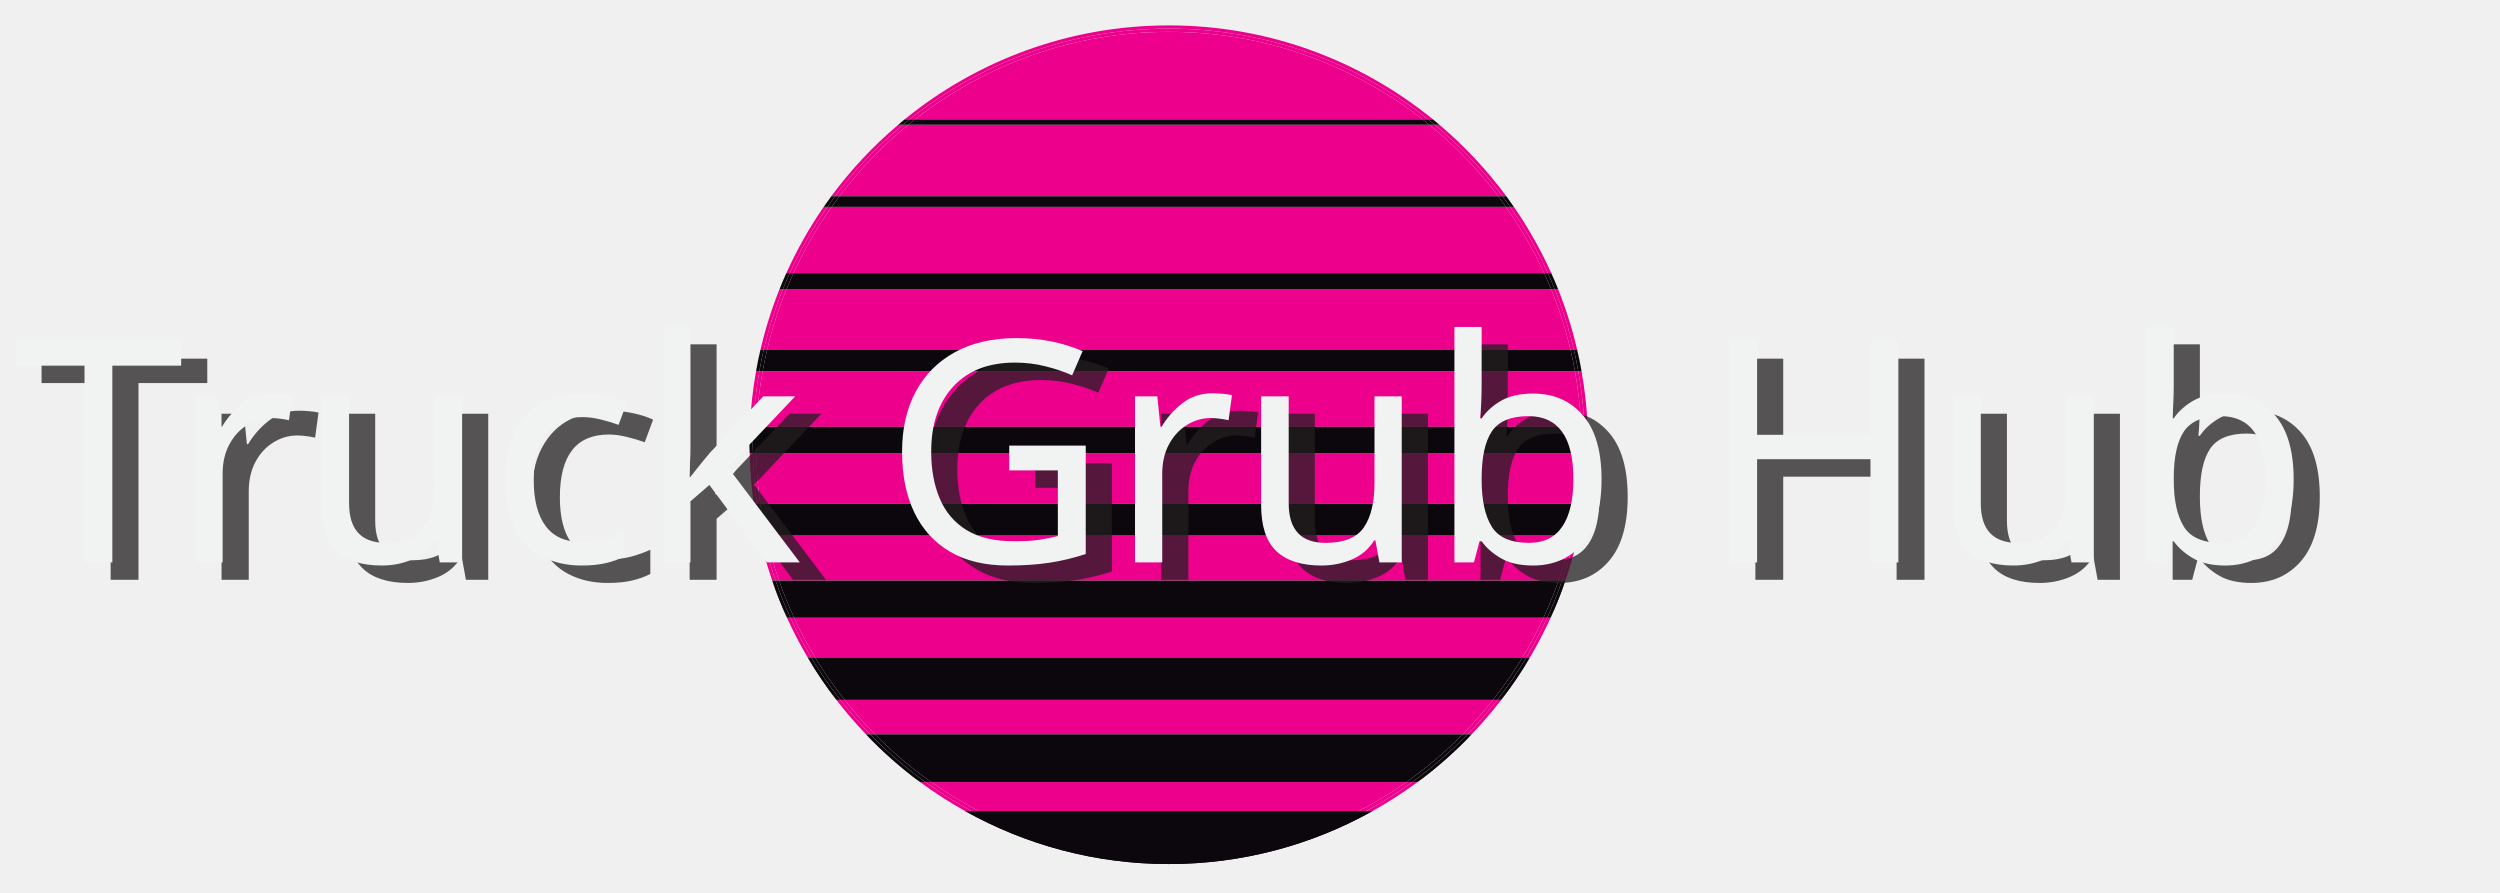
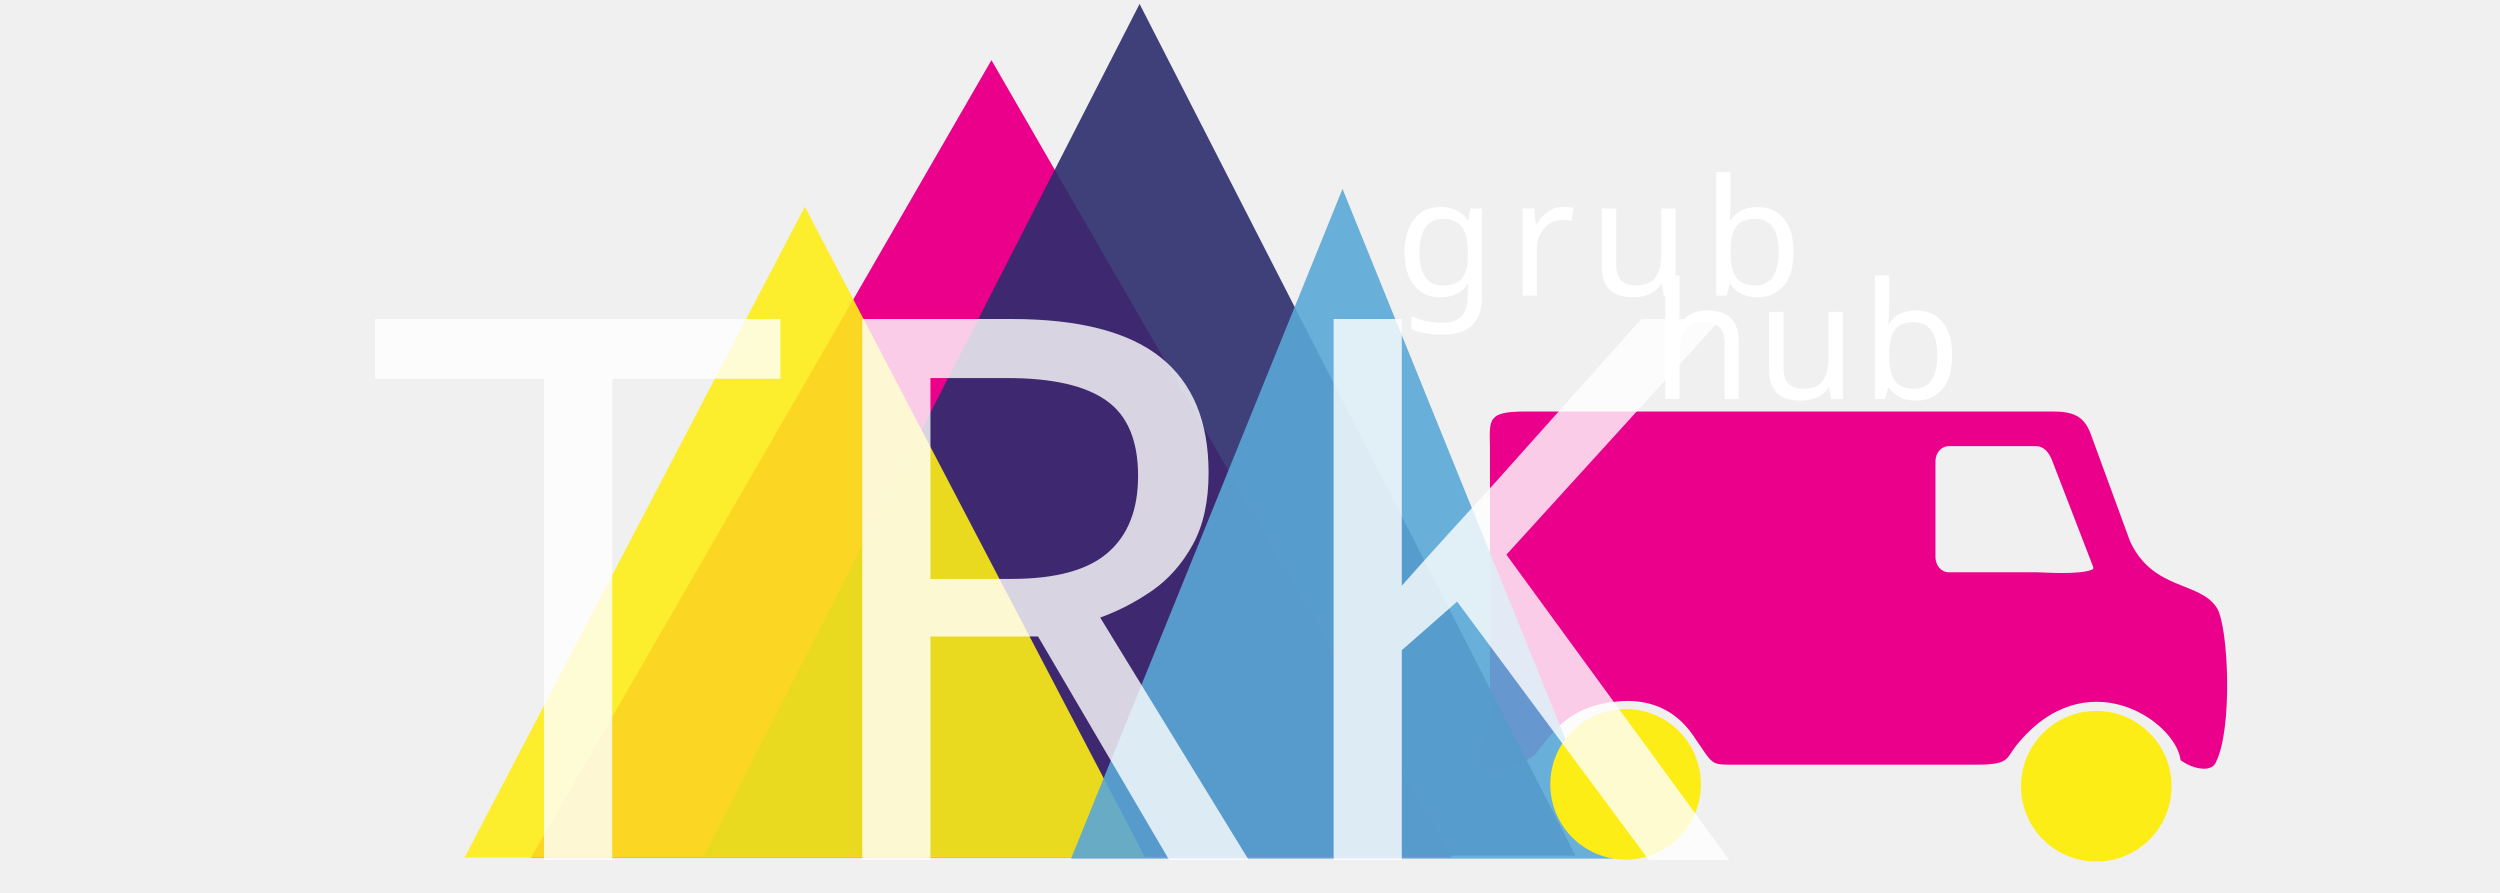
<svg xmlns="http://www.w3.org/2000/svg" version="1.1" id="Layer_1" x="0px" y="0px" width="574px" height="205px" viewBox="-116.167 439.788 574 205" enable-background="new -116.167 439.788 574 205" xml:space="preserve">
  <g id="Layer_5">
</g>
  <g id="svgs">
    <linearGradient id="SVGID_1_" gradientUnits="userSpaceOnUse" x1="2745.001" y1="563.282" x2="3048.335" y2="563.282" gradientTransform="matrix(1 0 0 -1 0 1181.575)">
      <stop offset="0" style="stop-color:#ED0D6D" />
      <stop offset="1" style="stop-color:#F05437" />
    </linearGradient>
    <rect x="2745.001" y="508.293" display="none" fill="url(#SVGID_1_)" stroke="#59A8D7" stroke-miterlimit="10" width="303.334" height="220" />
  </g>
  <g display="none">
    <circle display="inline" fill="#FDED18" cx="216.621" cy="615.822" r="12.354" />
    <circle display="inline" fill="#FDED18" cx="294.625" cy="615.938" r="12.355" />
    <g id="XMLID_95_" display="inline">
      <g>
        <path fill="#F36D21" d="M194.679,558.944c-0.081-4.716-0.456-5.928,5.913-5.928h86.42c3.282,0,5.112,0.698,6.206,3.577     l6.521,17.797c3.827,8.087,11.451,6.434,14.249,10.899c1.88,3.158,2.615,20.043-0.264,25.428     c-0.89,1.683-4.099,0.771-5.751-0.514v-0.185c-1.08-6.435-15.696-16.254-26.949-2.175c-1.652,2.064-1.05,3.121-6.375,3.121     h-0.125h-38.928c-5.017,0-4.01,0.332-7.631-4.868c-3.011-4.37-7.433-5.966-12.259-5.517c-7.499,0.705-10.128,4.172-13.39,8.446     c-1.308,1.711-7.631,3.819-9.379,1.938c-0.837-0.896,0.36-3.481,1.741-6.36v-0.257L194.679,558.944L194.679,558.944z      M293.498,578.951c0.295-0.073,0.176-0.478,0.082-0.653l-6.647-17.231c-0.5-1.337-1.417-2.365-2.606-2.365h-14.382     c-1.19,0-2.159,1.103-2.159,2.469v15.755c0,1.365,0.969,2.468,2.159,2.468h14.382     C285.315,579.393,291.36,579.877,293.498,578.951z" />
      </g>
    </g>
  </g>
  <rect x="65.667" y="327.96" display="none" fill="#030202" width="374" height="216" />
  <g id="Layer_7">
</g>
-   <g>
-     <path fill="#EC008C" d="M229.598,487.289H74.784c-3.373,4.767-6.315,9.854-8.774,15.213h172.362   C235.913,497.143,232.971,492.056,229.598,487.289z" />
-     <path fill="#EC008C" d="M239.962,506.153H64.421c-1.841,4.504-3.337,9.181-4.473,13.997h184.485   C243.299,515.333,241.803,510.657,239.962,506.153z" />
-     <path fill="#EC008C" d="M152.191,447.106c-21.954,0-42.172,7.523-58.259,20.099H210.45   C194.364,454.629,174.146,447.106,152.191,447.106z" />
-     <path fill="#EC008C" d="M245.445,525.018H58.938c-0.753,4.175-1.245,8.437-1.431,12.78h189.369   C246.691,533.455,246.199,529.193,245.445,525.018z" />
-     <path fill="#EC008C" d="M108.625,626.038h87.131c3.821-1.986,7.488-4.225,10.984-6.694h-109.1   C101.137,621.813,104.805,624.051,108.625,626.038z" />
-     <path fill="#EC008C" d="M226.627,600.477H77.755c2.179,2.764,4.497,5.409,6.964,7.912h134.945   C222.13,605.886,224.448,603.241,226.627,600.477z" />
-     <path fill="#EC008C" d="M238.226,581.613H66.157c1.454,3.137,3.058,6.188,4.833,9.128h162.402   C235.168,587.8,236.771,584.75,238.226,581.613z" />
-     <path fill="#EC008C" d="M246.929,543.884H57.453c0.081,3.916,0.389,7.776,0.933,11.562h187.61   C246.542,551.66,246.848,547.8,246.929,543.884z" />
-     <path fill="#EC008C" d="M211.999,468.423H92.384c-5.913,4.822-11.235,10.339-15.839,16.431h151.294   C223.233,478.762,217.912,473.245,211.999,468.423z" />
-     <path fill="#EC008C" d="M244.641,562.748H59.742c0.794,3.527,1.783,6.979,2.961,10.347h178.978   C242.857,569.727,243.845,566.275,244.641,562.748z" />
-     <path fill="#EC008C" d="M239.218,502.502h0.787c-2.409-5.346-5.279-10.437-8.583-15.213h-0.863   C233.891,492.06,236.792,497.148,239.218,502.502z" />
-     <path fill="#EC008C" d="M228.83,484.854h0.861c-4.473-6.06-9.641-11.571-15.38-16.431h-1.068   C219.062,473.263,224.299,478.778,228.83,484.854z" />
-     <path fill="#EC008C" d="M152.191,446.362c22.518,0,43.201,7.81,59.532,20.843h1.133c-16.57-13.484-37.686-21.587-60.665-21.587   s-44.095,8.103-60.664,21.587h1.133C108.99,454.172,129.673,446.362,152.191,446.362z" />
-     <path fill="#EC008C" d="M245.208,520.15h0.752c-1.116-4.813-2.59-9.489-4.4-13.997h-0.774   C242.606,510.658,244.086,515.333,245.208,520.15z" />
-     <path fill="#EC008C" d="M220.752,608.389h0.966c2.404-2.514,4.676-5.151,6.8-7.912h-0.892   C225.478,603.239,223.185,605.881,220.752,608.389z" />
-     <path fill="#EC008C" d="M197.455,626.038h1.455c3.613-2.014,7.086-4.248,10.396-6.694h-1.212   C204.705,621.793,201.158,624.042,197.455,626.038z" />
-     <path fill="#EC008C" d="M246.75,555.446h0.746c0.536-3.787,0.841-7.647,0.921-11.562h-0.744   C247.593,547.8,247.288,551.66,246.75,555.446z" />
-     <path fill="#EC008C" d="M91.14,468.423h-1.068c-5.74,4.86-10.908,10.371-15.379,16.431h0.861   C80.083,478.778,85.321,473.263,91.14,468.423z" />
-     <path fill="#EC008C" d="M242.485,573.094h0.766c1.158-3.371,2.134-6.821,2.917-10.347h-0.754   C244.628,566.275,243.649,569.727,242.485,573.094z" />
-     <path fill="#EC008C" d="M234.292,590.741h0.817c1.742-2.944,3.324-5.992,4.75-9.128h-0.788   C237.636,584.75,236.045,587.799,234.292,590.741z" />
-     <path fill="#EC008C" d="M247.621,537.798h0.742c-0.182-4.342-0.666-8.604-1.406-12.78h-0.75   C246.953,529.193,247.437,533.455,247.621,537.798z" />
-     <path fill="#EC008C" d="M96.29,619.343h-1.212c3.31,2.446,6.783,4.681,10.396,6.694h1.454   C103.224,624.042,99.678,621.793,96.29,619.343z" />
-     <path fill="#EC008C" d="M58.175,525.018h-0.749c-0.741,4.176-1.225,8.438-1.408,12.78h0.744   C56.946,533.455,57.431,529.193,58.175,525.018z" />
-     <path fill="#EC008C" d="M65.311,581.613h-0.787c1.427,3.136,3.009,6.184,4.75,9.128h0.817   C68.337,587.799,66.747,584.75,65.311,581.613z" />
-     <path fill="#EC008C" d="M63.597,506.153h-0.774c-1.81,4.508-3.285,9.184-4.401,13.997h0.753   C60.296,515.333,61.777,510.658,63.597,506.153z" />
-     <path fill="#EC008C" d="M58.969,562.748h-0.753c0.782,3.526,1.759,6.976,2.917,10.347h0.766   C60.734,569.727,59.754,566.275,58.969,562.748z" />
-     <path fill="#EC008C" d="M56.709,543.884h-0.743c0.08,3.915,0.385,7.775,0.921,11.562h0.746   C57.094,551.66,56.79,547.8,56.709,543.884z" />
-     <path fill="#EC008C" d="M76.756,600.477h-0.892c2.124,2.761,4.396,5.398,6.8,7.912h0.966   C81.197,605.881,78.904,603.239,76.756,600.477z" />
-     <path fill="#EC008C" d="M73.822,487.289h-0.863c-3.302,4.776-6.174,9.867-8.582,15.213h0.787   C67.591,497.148,70.492,492.06,73.822,487.289z" />
-     <path fill="#EC008C" d="M66.157,581.613h-0.846c1.436,3.137,3.026,6.187,4.781,9.128h0.898   C69.215,587.8,67.61,584.75,66.157,581.613z" />
-     <path fill="#EC008C" d="M219.664,608.389h1.088c2.433-2.508,4.726-5.15,6.875-7.912h-1   C224.448,603.241,222.13,605.886,219.664,608.389z" />
-     <path fill="#EC008C" d="M77.755,600.477h-0.999c2.148,2.762,4.441,5.404,6.875,7.912h1.088   C82.252,605.886,79.934,603.241,77.755,600.477z" />
-     <path fill="#EC008C" d="M57.453,543.884h-0.744c0.081,3.916,0.385,7.776,0.924,11.562h0.753   C57.842,551.66,57.534,547.8,57.453,543.884z" />
-     <path fill="#EC008C" d="M59.742,562.748h-0.773c0.786,3.527,1.766,6.979,2.929,10.347h0.805   C61.525,569.727,60.537,566.275,59.742,562.748z" />
-     <path fill="#EC008C" d="M233.393,590.741h0.899c1.754-2.941,3.345-5.991,4.78-9.128h-0.845   C236.771,584.75,235.168,587.8,233.393,590.741z" />
-     <path fill="#EC008C" d="M74.784,487.289h-0.962c-3.331,4.771-6.231,9.86-8.658,15.213h0.846   C68.469,497.143,71.412,492.056,74.784,487.289z" />
-     <path fill="#EC008C" d="M244.434,520.15h0.774c-1.122-4.816-2.602-9.492-4.422-13.997h-0.824   C241.803,510.657,243.299,515.333,244.434,520.15z" />
-     <path fill="#EC008C" d="M238.373,502.502h0.846c-2.426-5.354-5.328-10.442-8.659-15.213h-0.962   C232.971,492.056,235.913,497.143,238.373,502.502z" />
-     <path fill="#EC008C" d="M227.838,484.854h0.991c-4.53-6.076-9.767-11.59-15.587-16.431h-1.244   C217.912,473.245,223.233,478.762,227.838,484.854z" />
-     <path fill="#EC008C" d="M245.997,555.446h0.754c0.538-3.786,0.843-7.646,0.923-11.562h-0.744   C246.848,547.8,246.542,551.66,245.997,555.446z" />
-     <path fill="#EC008C" d="M152.191,447.106c21.954,0,42.172,7.523,58.259,20.099h1.273c-16.331-13.033-37.014-20.843-59.532-20.843   s-43.201,7.81-59.531,20.843h1.271C110.019,454.629,130.237,447.106,152.191,447.106z" />
-     <path fill="#EC008C" d="M64.421,506.153h-0.824c-1.82,4.505-3.301,9.181-4.422,13.997h0.773   C61.084,515.333,62.58,510.657,64.421,506.153z" />
-     <path fill="#EC008C" d="M58.938,525.018h-0.762c-0.745,4.175-1.229,8.437-1.413,12.78h0.744   C57.692,533.455,58.184,529.193,58.938,525.018z" />
-     <path fill="#EC008C" d="M241.681,573.094h0.805c1.164-3.368,2.143-6.819,2.929-10.347h-0.773   C243.845,566.275,242.857,569.727,241.681,573.094z" />
-     <path fill="#EC008C" d="M92.384,468.423H91.14c-5.819,4.84-11.057,10.355-15.586,16.431h0.99   C81.149,478.762,86.471,473.245,92.384,468.423z" />
-     <path fill="#EC008C" d="M97.641,619.343H96.29c3.389,2.45,6.934,4.698,10.637,6.694h1.699   C104.805,624.051,101.137,621.813,97.641,619.343z" />
-     <path fill="#EC008C" d="M206.741,619.343c-3.497,2.47-7.164,4.708-10.984,6.694h1.698c3.703-1.996,7.25-4.244,10.639-6.694H206.741   z" />
-     <path fill="#EC008C" d="M246.875,537.798h0.746c-0.185-4.343-0.668-8.605-1.414-12.78h-0.763   C246.199,529.193,246.691,533.455,246.875,537.798z" />
-     <path fill="#0B070C" d="M90.072,468.423c0.482-0.409,0.964-0.818,1.455-1.217" />
-     <path fill="#0B070C" d="M212.856,467.206c0.491,0.399,0.972,0.808,1.455,1.217" />
-     <path fill="#0B070C" d="M210.45,467.206H93.932c-0.517,0.404-1.04,0.802-1.548,1.217h119.615   C211.491,468.008,210.967,467.61,210.45,467.206z" />
-     <path fill="#0B070C" d="M213.243,468.423h1.068c-0.482-0.409-0.963-0.818-1.455-1.217h-1.133   C212.23,467.611,212.743,468.008,213.243,468.423z" />
-     <path fill="#0B070C" d="M92.661,467.206h-1.133c-0.491,0.399-0.973,0.808-1.455,1.217h1.068   C91.639,468.008,92.153,467.611,92.661,467.206z" />
-     <path fill="#0B070C" d="M93.932,467.206h-1.271c-0.508,0.405-1.021,0.802-1.521,1.217h1.244   C92.892,468.008,93.415,467.61,93.932,467.206z" />
-     <path fill="#0B070C" d="M211.999,468.423h1.244c-0.5-0.415-1.013-0.812-1.52-1.217h-1.273   C210.967,467.61,211.491,468.008,211.999,468.423z" />
-     <path fill="#0B070C" d="M72.959,487.289c0.567-0.82,1.142-1.634,1.733-2.435" />
-     <path fill="#0B070C" d="M229.691,484.854c0.591,0.801,1.165,1.615,1.731,2.435" />
-     <path fill="#0B070C" d="M227.838,484.854H76.544c-0.604,0.798-1.181,1.617-1.76,2.435h154.813   C229.02,486.471,228.441,485.652,227.838,484.854z" />
-     <path fill="#0B070C" d="M230.56,487.289h0.863c-0.566-0.82-1.14-1.634-1.731-2.435h-0.861   C229.423,485.652,229.99,486.471,230.56,487.289z" />
-     <path fill="#0B070C" d="M75.554,484.854h-0.861c-0.591,0.801-1.166,1.615-1.733,2.435h0.863   C74.393,486.471,74.959,485.652,75.554,484.854z" />
-     <path fill="#0B070C" d="M76.544,484.854h-0.99c-0.595,0.798-1.162,1.618-1.732,2.435h0.962   C75.363,486.471,75.94,485.652,76.544,484.854z" />
-     <path fill="#0B070C" d="M229.598,487.289h0.962c-0.569-0.817-1.136-1.637-1.73-2.435h-0.991   C228.441,485.652,229.02,486.471,229.598,487.289z" />
-     <path fill="#0B070C" d="M62.823,506.153c0.493-1.23,1.013-2.447,1.555-3.651" />
-     <path fill="#0B070C" d="M240.005,502.502c0.542,1.204,1.061,2.421,1.555,3.651" />
-     <path fill="#0B070C" d="M238.373,502.502H66.01c-0.554,1.205-1.086,2.419-1.589,3.651h175.541   C239.458,504.921,238.926,503.707,238.373,502.502z" />
-     <path fill="#0B070C" d="M65.164,502.502h-0.787c-0.542,1.204-1.062,2.421-1.555,3.651h0.774   C64.094,504.922,64.618,503.706,65.164,502.502z" />
-     <path fill="#0B070C" d="M240.786,506.153h0.774c-0.494-1.23-1.013-2.447-1.555-3.651h-0.787   C239.764,503.706,240.289,504.922,240.786,506.153z" />
-     <path fill="#0B070C" d="M66.01,502.502h-0.846c-0.546,1.204-1.07,2.42-1.567,3.651h0.824   C64.924,504.921,65.457,503.707,66.01,502.502z" />
-     <path fill="#0B070C" d="M239.962,506.153h0.824c-0.497-1.23-1.021-2.447-1.567-3.651h-0.846   C238.926,503.707,239.458,504.921,239.962,506.153z" />
-     <path fill="#0B070C" d="M57.426,525.018c0.291-1.638,0.623-3.26,0.995-4.868" />
-     <path fill="#0B070C" d="M245.96,520.15c0.373,1.608,0.705,3.23,0.997,4.868" />
-     <path fill="#0B070C" d="M244.434,520.15H59.948c-0.379,1.607-0.715,3.23-1.011,4.868h186.507   C245.15,523.38,244.812,521.757,244.434,520.15z" />
-     <path fill="#0B070C" d="M59.175,520.15h-0.753c-0.373,1.608-0.705,3.23-0.995,4.868h0.749   C58.467,523.38,58.8,521.757,59.175,520.15z" />
-     <path fill="#0B070C" d="M246.208,525.018h0.75c-0.292-1.638-0.624-3.26-0.997-4.868h-0.752   C245.583,521.757,245.916,523.38,246.208,525.018z" />
-     <path fill="#0B070C" d="M59.948,520.15h-0.773c-0.375,1.607-0.708,3.23-1,4.868h0.762C59.233,523.38,59.569,521.757,59.948,520.15z   " />
-     <path fill="#0B070C" d="M245.445,525.018h0.763c-0.292-1.638-0.625-3.261-1-4.868h-0.774   C244.812,521.757,245.15,523.38,245.445,525.018z" />
-     <path fill="#0B070C" d="M55.966,543.884c-0.014-0.664-0.051-1.322-0.051-1.989c0-1.374,0.046-2.737,0.104-4.097" />
-     <path fill="#0B070C" d="M248.363,537.798c0.058,1.36,0.104,2.723,0.104,4.097c0,0.667-0.036,1.325-0.051,1.989" />
-     <path fill="#0B070C" d="M246.98,541.895c0-1.374-0.045-2.737-0.104-4.097H57.506c-0.058,1.36-0.104,2.723-0.104,4.097   c0,0.667,0.037,1.325,0.051,1.989h189.476C246.944,543.22,246.98,542.562,246.98,541.895z" />
-     <path fill="#0B070C" d="M56.659,541.895c0-1.374,0.046-2.737,0.104-4.097h-0.744c-0.057,1.36-0.104,2.723-0.104,4.097   c0,0.667,0.037,1.325,0.051,1.989h0.743C56.695,543.22,56.659,542.562,56.659,541.895z" />
-     <path fill="#0B070C" d="M247.724,541.895c0,0.667-0.036,1.325-0.051,1.989h0.744c0.015-0.664,0.051-1.322,0.051-1.989   c0-1.374-0.046-2.737-0.104-4.097h-0.742C247.678,539.158,247.724,540.521,247.724,541.895z" />
-     <path fill="#0B070C" d="M246.98,541.895c0,0.667-0.036,1.325-0.051,1.989h0.744c0.015-0.664,0.051-1.322,0.051-1.989   c0-1.374-0.046-2.737-0.103-4.097h-0.746C246.935,539.158,246.98,540.521,246.98,541.895z" />
-     <path fill="#0B070C" d="M57.402,541.895c0-1.374,0.046-2.737,0.104-4.097h-0.744c-0.058,1.36-0.104,2.723-0.104,4.097   c0,0.667,0.036,1.325,0.05,1.989h0.744C57.439,543.22,57.402,542.562,57.402,541.895z" />
-     <path fill="#0B070C" d="M247.496,555.446c-0.349,2.465-0.796,4.899-1.328,7.302" />
-     <path fill="#0B070C" d="M58.215,562.748c-0.533-2.403-0.979-4.836-1.329-7.302" />
-     <path fill="#0B070C" d="M245.997,555.446H58.386c0.355,2.467,0.814,4.899,1.356,7.302h184.899   C245.183,560.345,245.642,557.913,245.997,555.446z" />
-     <path fill="#0B070C" d="M57.633,555.446h-0.746c0.35,2.465,0.795,4.899,1.329,7.302h0.753   C58.434,560.345,57.983,557.913,57.633,555.446z" />
-     <path fill="#0B070C" d="M245.414,562.748h0.754c0.532-2.403,0.979-4.836,1.328-7.302h-0.746   C246.399,557.913,245.949,560.345,245.414,562.748z" />
-     <path fill="#0B070C" d="M244.641,562.748h0.773c0.535-2.403,0.985-4.835,1.336-7.302h-0.754   C245.642,557.913,245.183,560.345,244.641,562.748z" />
-     <path fill="#0B070C" d="M58.386,555.446h-0.753c0.35,2.467,0.801,4.899,1.336,7.302h0.773   C59.2,560.345,58.741,557.913,58.386,555.446z" />
-     <path fill="#0B070C" d="M243.251,573.094c-0.998,2.905-2.131,5.745-3.392,8.519" />
-     <path fill="#0B070C" d="M64.524,581.613c-1.261-2.773-2.394-5.613-3.392-8.519" />
-     <path fill="#0B070C" d="M241.681,573.094H62.703c1.016,2.907,2.169,5.748,3.454,8.519h172.069   C239.51,578.842,240.664,576.001,241.681,573.094z" />
-     <path fill="#0B070C" d="M61.898,573.094h-0.766c0.998,2.905,2.131,5.745,3.392,8.519h0.787   C64.042,578.841,62.902,576.001,61.898,573.094z" />
-     <path fill="#0B070C" d="M239.071,581.613h0.788c1.261-2.773,2.394-5.613,3.392-8.519h-0.766   C241.48,576.001,240.341,578.841,239.071,581.613z" />
-     <path fill="#0B070C" d="M238.226,581.613h0.845c1.27-2.771,2.409-5.612,3.414-8.519h-0.805   C240.664,576.001,239.51,578.842,238.226,581.613z" />
-     <path fill="#0B070C" d="M62.703,573.094h-0.805c1.004,2.907,2.144,5.747,3.413,8.519h0.846   C64.873,578.842,63.719,576.001,62.703,573.094z" />
-     <path fill="#0B070C" d="M235.108,590.741c-2,3.384-4.203,6.634-6.59,9.736" />
-     <path fill="#0B070C" d="M75.864,600.477c-2.387-3.103-4.588-6.353-6.59-9.736" />
-     <path fill="#0B070C" d="M233.393,590.741H70.99c2.049,3.394,4.32,6.637,6.765,9.736h148.872   C229.072,597.377,231.344,594.134,233.393,590.741z" />
-     <path fill="#0B070C" d="M227.626,600.477h0.892c2.387-3.103,4.589-6.353,6.59-9.736h-0.817   C232.271,594.13,230.038,597.375,227.626,600.477z" />
-     <path fill="#0B070C" d="M70.092,590.741h-0.817c2.001,3.384,4.203,6.634,6.59,9.736h0.892   C74.344,597.375,72.112,594.13,70.092,590.741z" />
-     <path fill="#0B070C" d="M70.99,590.741h-0.898c2.021,3.39,4.252,6.635,6.665,9.736h0.999   C75.31,597.377,73.04,594.134,70.99,590.741z" />
-     <path fill="#0B070C" d="M226.627,600.477h1c2.412-3.102,4.645-6.347,6.665-9.736h-0.899   C231.344,594.134,229.072,597.377,226.627,600.477z" />
-     <path fill="#0B070C" d="M95.077,619.343c-4.449-3.291-8.594-6.964-12.413-10.954" />
-     <path fill="#0B070C" d="M221.718,608.389c-3.818,3.99-7.963,7.663-12.413,10.954" />
-     <path fill="#0B070C" d="M219.664,608.389H84.719c3.967,4.024,8.295,7.686,12.922,10.954h109.1   C211.369,616.075,215.696,612.414,219.664,608.389z" />
-     <path fill="#0B070C" d="M83.631,608.389h-0.966c3.819,3.99,7.963,7.663,12.413,10.954h1.212   C91.753,616.063,87.519,612.397,83.631,608.389z" />
-     <path fill="#0B070C" d="M208.094,619.343h1.212c4.45-3.291,8.594-6.964,12.413-10.954h-0.966   C216.864,612.397,212.629,616.063,208.094,619.343z" />
-     <path fill="#0B070C" d="M206.741,619.343h1.353c4.536-3.28,8.771-6.946,12.658-10.954h-1.088   C215.696,612.414,211.369,616.075,206.741,619.343z" />
-     <path fill="#0B070C" d="M84.719,608.389h-1.088c3.888,4.008,8.123,7.674,12.659,10.954h1.352   C93.014,616.075,88.686,612.414,84.719,608.389z" />
-     <path fill="#0B070C" d="M198.91,626.038c-13.845,7.719-29.773,12.135-46.718,12.135c-16.946,0-32.873-4.416-46.718-12.135" />
-     <path fill="#0B070C" d="M152.191,636.685c15.702,0,30.511-3.86,43.565-10.647h-87.131   C121.68,632.825,136.489,636.685,152.191,636.685z" />
-     <path fill="#0B070C" d="M198.91,626.038h-1.455c-13.471,7.264-28.885,11.391-45.264,11.391c-16.379,0-31.792-4.127-45.265-11.391   h-1.454c13.846,7.719,29.772,12.135,46.718,12.135C169.136,638.172,185.064,633.756,198.91,626.038z" />
-     <path fill="#0B070C" d="M152.191,636.685c-15.702,0-30.511-3.86-43.566-10.647h-1.699c13.473,7.264,28.885,11.391,45.265,11.391   c16.378,0,31.792-4.127,45.264-11.391h-1.698C182.703,632.825,167.893,636.685,152.191,636.685z" />
+   <g display="none">
+     <path display="inline" fill="#EC008C" d="M230.598,711.289H75.784c-3.373,4.767-6.315,9.854-8.774,15.214h172.362   C236.913,721.143,233.971,716.055,230.598,711.289z" />
+     <path display="inline" fill="#EC008C" d="M240.962,730.153H65.421c-1.841,4.504-3.337,9.181-4.473,13.997h184.485   C244.299,739.333,242.803,734.657,240.962,730.153z" />
+     <path display="inline" fill="#EC008C" d="M153.191,671.106c-21.954,0-42.172,7.523-58.259,20.1H211.45   C195.364,678.629,175.146,671.106,153.191,671.106z" />
+     <path display="inline" fill="#EC008C" d="M246.445,749.018H59.938c-0.753,4.175-1.245,8.438-1.431,12.78h189.369   C247.691,757.456,247.199,753.193,246.445,749.018z" />
+     <path display="inline" fill="#EC008C" d="M109.625,850.038h87.131c3.821-1.986,7.488-4.225,10.984-6.694h-109.1   C102.137,845.813,105.805,848.051,109.625,850.038z" />
+     <path display="inline" fill="#EC008C" d="M227.627,824.477H78.755c2.179,2.764,4.497,5.409,6.964,7.912h134.945   C223.13,829.886,225.448,827.241,227.627,824.477z" />
+     <path display="inline" fill="#EC008C" d="M239.226,805.613H67.157c1.454,3.137,3.058,6.188,4.833,9.128h162.402   C236.168,811.8,237.771,808.75,239.226,805.613z" />
+     <path display="inline" fill="#EC008C" d="M247.929,767.883H58.453c0.081,3.916,0.389,7.776,0.933,11.562h187.61   C247.542,775.66,247.848,771.799,247.929,767.883z" />
+     <path display="inline" fill="#EC008C" d="M212.999,692.422H93.384c-5.913,4.822-11.235,10.34-15.839,16.432h151.294   C224.233,702.762,218.912,697.245,212.999,692.422z" />
+     <path display="inline" fill="#EC008C" d="M245.641,786.748H60.742c0.794,3.527,1.783,6.979,2.961,10.347h178.978   C243.857,793.727,244.845,790.275,245.641,786.748z" />
+     <path display="inline" fill="#EC008C" d="M240.218,726.502h0.787c-2.409-5.347-5.279-10.438-8.583-15.214h-0.863   C234.891,716.06,237.792,721.149,240.218,726.502z" />
+     <path display="inline" fill="#EC008C" d="M229.83,708.854h0.861c-4.473-6.061-9.641-11.571-15.38-16.432h-1.068   C220.062,697.263,225.299,702.778,229.83,708.854z" />
+     <path display="inline" fill="#EC008C" d="M153.191,670.362c22.518,0,43.201,7.811,59.532,20.844h1.133   c-16.57-13.484-37.686-21.587-60.665-21.587s-44.095,8.103-60.664,21.587h1.133C109.99,678.172,130.673,670.362,153.191,670.362z" />
+     <path display="inline" fill="#EC008C" d="M246.208,744.15h0.752c-1.116-4.813-2.59-9.489-4.4-13.997h-0.774   C243.606,734.659,245.086,739.333,246.208,744.15z" />
+     <path display="inline" fill="#EC008C" d="M221.752,832.389h0.966c2.404-2.514,4.676-5.151,6.8-7.912h-0.892   C226.478,827.239,224.185,829.881,221.752,832.389z" />
+     <path display="inline" fill="#EC008C" d="M198.455,850.038h1.455c3.613-2.014,7.086-4.248,10.396-6.694h-1.212   C205.705,845.793,202.158,848.042,198.455,850.038z" />
+     <path display="inline" fill="#EC008C" d="M247.75,779.446h0.746c0.536-3.787,0.841-7.647,0.921-11.562h-0.744   C248.593,771.799,248.288,775.66,247.75,779.446z" />
+     <path display="inline" fill="#EC008C" d="M92.14,692.422h-1.068c-5.74,4.86-10.908,10.371-15.379,16.432h0.861   C81.083,702.778,86.321,697.263,92.14,692.422z" />
+     <path display="inline" fill="#EC008C" d="M243.485,797.094h0.766c1.158-3.371,2.134-6.82,2.917-10.347h-0.754   C245.628,790.275,244.649,793.727,243.485,797.094z" />
+     <path display="inline" fill="#EC008C" d="M235.292,814.741h0.817c1.742-2.944,3.324-5.992,4.75-9.128h-0.788   C238.636,808.75,237.045,811.799,235.292,814.741z" />
+     <path display="inline" fill="#EC008C" d="M248.621,761.798h0.742c-0.182-4.342-0.666-8.604-1.406-12.78h-0.75   C247.953,753.193,248.437,757.456,248.621,761.798z" />
+     <path display="inline" fill="#EC008C" d="M97.29,843.343h-1.212c3.31,2.446,6.783,4.681,10.396,6.694h1.454   C104.224,848.042,100.678,845.793,97.29,843.343z" />
+     <path display="inline" fill="#EC008C" d="M59.175,749.018h-0.749c-0.741,4.176-1.225,8.438-1.408,12.78h0.744   C57.946,757.456,58.431,753.193,59.175,749.018z" />
+     <path display="inline" fill="#EC008C" d="M66.311,805.613h-0.787c1.427,3.136,3.009,6.184,4.75,9.128h0.817   C69.337,811.799,67.747,808.75,66.311,805.613z" />
+     <path display="inline" fill="#EC008C" d="M64.597,730.153h-0.774c-1.81,4.508-3.285,9.184-4.401,13.997h0.753   C61.296,739.333,62.777,734.659,64.597,730.153z" />
+     <path display="inline" fill="#EC008C" d="M59.969,786.748h-0.753c0.782,3.526,1.759,6.976,2.917,10.347h0.766   C61.734,793.727,60.754,790.275,59.969,786.748z" />
+     <path display="inline" fill="#EC008C" d="M57.709,767.883h-0.743c0.08,3.915,0.385,7.775,0.921,11.562h0.746   C58.094,775.66,57.79,771.799,57.709,767.883z" />
+     <path display="inline" fill="#EC008C" d="M77.756,824.477h-0.892c2.124,2.761,4.396,5.398,6.8,7.912h0.966   C82.197,829.881,79.904,827.239,77.756,824.477z" />
+     <path display="inline" fill="#EC008C" d="M74.822,711.289h-0.863c-3.302,4.776-6.174,9.867-8.582,15.214h0.787   C68.591,721.149,71.492,716.06,74.822,711.289z" />
+     <path display="inline" fill="#EC008C" d="M67.157,805.613h-0.846c1.436,3.137,3.026,6.187,4.781,9.128h0.898   C70.215,811.8,68.61,808.75,67.157,805.613z" />
+     <path display="inline" fill="#EC008C" d="M220.664,832.389h1.088c2.433-2.508,4.726-5.15,6.875-7.912h-1   C225.448,827.241,223.13,829.886,220.664,832.389z" />
+     <path display="inline" fill="#EC008C" d="M78.755,824.477h-0.999c2.148,2.762,4.441,5.404,6.875,7.912h1.088   C83.252,829.886,80.934,827.241,78.755,824.477z" />
+     <path display="inline" fill="#EC008C" d="M58.453,767.883h-0.744c0.081,3.916,0.385,7.776,0.924,11.562h0.753   C58.842,775.66,58.534,771.799,58.453,767.883z" />
+     <path display="inline" fill="#EC008C" d="M60.742,786.748h-0.773c0.786,3.527,1.766,6.979,2.929,10.347h0.805   C62.525,793.727,61.537,790.275,60.742,786.748z" />
+     <path display="inline" fill="#EC008C" d="M234.393,814.741h0.899c1.754-2.941,3.345-5.991,4.78-9.128h-0.845   C237.771,808.75,236.168,811.8,234.393,814.741z" />
+     <path display="inline" fill="#EC008C" d="M75.784,711.289h-0.962c-3.331,4.771-6.231,9.86-8.658,15.214h0.846   C69.469,721.143,72.412,716.055,75.784,711.289z" />
+     <path display="inline" fill="#EC008C" d="M245.434,744.15h0.774c-1.122-4.816-2.602-9.491-4.422-13.997h-0.824   C242.803,734.657,244.299,739.333,245.434,744.15z" />
+     <path display="inline" fill="#EC008C" d="M239.373,726.502h0.846c-2.426-5.354-5.328-10.442-8.659-15.214h-0.962   C233.971,716.055,236.913,721.143,239.373,726.502z" />
+     <path display="inline" fill="#EC008C" d="M228.838,708.854h0.991c-4.53-6.076-9.767-11.591-15.587-16.432h-1.244   C218.912,697.245,224.233,702.762,228.838,708.854z" />
+     <path display="inline" fill="#EC008C" d="M246.997,779.446h0.754c0.538-3.786,0.843-7.646,0.923-11.562h-0.744   C247.848,771.799,247.542,775.66,246.997,779.446z" />
+     <path display="inline" fill="#EC008C" d="M153.191,671.106c21.954,0,42.172,7.523,58.259,20.1h1.273   c-16.331-13.033-37.014-20.844-59.532-20.844s-43.201,7.811-59.531,20.844h1.271C111.019,678.629,131.237,671.106,153.191,671.106z   " />
+     <path display="inline" fill="#EC008C" d="M65.421,730.153h-0.824c-1.82,4.506-3.301,9.181-4.422,13.997h0.773   C62.084,739.333,63.58,734.657,65.421,730.153z" />
+     <path display="inline" fill="#EC008C" d="M59.938,749.018h-0.762c-0.745,4.175-1.229,8.438-1.413,12.78h0.744   C58.692,757.456,59.184,753.193,59.938,749.018z" />
+     <path display="inline" fill="#EC008C" d="M242.681,797.094h0.805c1.164-3.367,2.143-6.819,2.929-10.347h-0.773   C244.845,790.275,243.857,793.727,242.681,797.094z" />
+     <path display="inline" fill="#EC008C" d="M93.384,692.422H92.14c-5.819,4.841-11.057,10.355-15.586,16.432h0.99   C82.149,702.762,87.471,697.245,93.384,692.422z" />
+     <path display="inline" fill="#EC008C" d="M98.641,843.343H97.29c3.389,2.45,6.934,4.698,10.637,6.694h1.699   C105.805,848.051,102.137,845.813,98.641,843.343z" />
+     <path display="inline" fill="#EC008C" d="M207.741,843.343c-3.497,2.47-7.164,4.708-10.984,6.694h1.698   c3.703-1.996,7.25-4.244,10.639-6.694H207.741z" />
+     <path display="inline" fill="#EC008C" d="M247.875,761.798h0.746c-0.185-4.343-0.668-8.605-1.414-12.78h-0.763   C247.199,753.193,247.691,757.456,247.875,761.798z" />
+     <path display="inline" fill="#0B070C" d="M91.072,692.422c0.482-0.408,0.964-0.817,1.455-1.217" />
+     <path display="inline" fill="#0B070C" d="M213.856,691.206c0.491,0.399,0.972,0.809,1.455,1.217" />
+     <path display="inline" fill="#0B070C" d="M211.45,691.206H94.932c-0.517,0.404-1.04,0.803-1.548,1.217h119.615   C212.491,692.008,211.967,691.61,211.45,691.206z" />
+     <path display="inline" fill="#0B070C" d="M214.243,692.422h1.068c-0.482-0.408-0.963-0.817-1.455-1.217h-1.133   C213.23,691.611,213.743,692.008,214.243,692.422z" />
+     <path display="inline" fill="#0B070C" d="M93.661,691.206h-1.133c-0.491,0.399-0.973,0.809-1.455,1.217h1.068   C92.639,692.008,93.153,691.611,93.661,691.206z" />
+     <path display="inline" fill="#0B070C" d="M94.932,691.206h-1.271c-0.508,0.405-1.021,0.803-1.521,1.217h1.244   C93.892,692.008,94.415,691.61,94.932,691.206z" />
+     <path display="inline" fill="#0B070C" d="M212.999,692.422h1.244c-0.5-0.414-1.013-0.812-1.52-1.217h-1.273   C211.967,691.61,212.491,692.008,212.999,692.422z" />
+     <path display="inline" fill="#0B070C" d="M73.959,711.289c0.567-0.82,1.142-1.634,1.733-2.435" />
+     <path display="inline" fill="#0B070C" d="M230.691,708.854c0.591,0.801,1.165,1.614,1.731,2.435" />
+     <path display="inline" fill="#0B070C" d="M228.838,708.854H77.544c-0.604,0.798-1.181,1.617-1.76,2.435h154.813   C230.02,710.471,229.441,709.652,228.838,708.854z" />
+     <path display="inline" fill="#0B070C" d="M231.56,711.289h0.863c-0.566-0.82-1.14-1.634-1.731-2.435h-0.861   C230.423,709.652,230.99,710.471,231.56,711.289z" />
+     <path display="inline" fill="#0B070C" d="M76.554,708.854h-0.861c-0.591,0.801-1.166,1.614-1.733,2.435h0.863   C75.393,710.471,75.959,709.652,76.554,708.854z" />
+     <path display="inline" fill="#0B070C" d="M77.544,708.854h-0.99c-0.595,0.798-1.162,1.617-1.732,2.435h0.962   C76.363,710.471,76.94,709.652,77.544,708.854z" />
+     <path display="inline" fill="#0B070C" d="M230.598,711.289h0.962c-0.569-0.817-1.136-1.637-1.73-2.435h-0.991   C229.441,709.652,230.02,710.471,230.598,711.289z" />
+     <path display="inline" fill="#0B070C" d="M63.823,730.153c0.493-1.23,1.013-2.447,1.555-3.65" />
+     <path display="inline" fill="#0B070C" d="M241.005,726.502c0.542,1.203,1.061,2.42,1.555,3.65" />
+     <path display="inline" fill="#0B070C" d="M239.373,726.502H67.01c-0.554,1.205-1.086,2.419-1.589,3.65h175.541   C240.458,728.921,239.926,727.708,239.373,726.502z" />
+     <path display="inline" fill="#0B070C" d="M66.164,726.502h-0.787c-0.542,1.203-1.062,2.42-1.555,3.65h0.774   C65.094,728.922,65.618,727.706,66.164,726.502z" />
+     <path display="inline" fill="#0B070C" d="M241.786,730.153h0.774c-0.494-1.23-1.013-2.447-1.555-3.65h-0.787   C240.764,727.706,241.289,728.922,241.786,730.153z" />
+     <path display="inline" fill="#0B070C" d="M67.01,726.502h-0.846c-0.546,1.203-1.07,2.42-1.567,3.65h0.824   C65.924,728.921,66.457,727.708,67.01,726.502z" />
+     <path display="inline" fill="#0B070C" d="M240.962,730.153h0.824c-0.497-1.23-1.021-2.447-1.567-3.65h-0.846   C239.926,727.708,240.458,728.921,240.962,730.153z" />
+     <path display="inline" fill="#0B070C" d="M58.426,749.018c0.291-1.638,0.623-3.26,0.995-4.868" />
+     <path display="inline" fill="#0B070C" d="M246.96,744.15c0.373,1.608,0.705,3.23,0.997,4.868" />
+     <path display="inline" fill="#0B070C" d="M245.434,744.15H60.948c-0.379,1.607-0.715,3.23-1.011,4.868h186.507   C246.15,747.38,245.812,745.757,245.434,744.15z" />
+     <path display="inline" fill="#0B070C" d="M60.175,744.15h-0.753c-0.373,1.608-0.705,3.23-0.995,4.868h0.749   C59.467,747.38,59.8,745.757,60.175,744.15z" />
+     <path display="inline" fill="#0B070C" d="M247.208,749.018h0.75c-0.292-1.638-0.624-3.26-0.997-4.868h-0.752   C246.583,745.757,246.916,747.38,247.208,749.018z" />
+     <path display="inline" fill="#0B070C" d="M60.948,744.15h-0.773c-0.375,1.607-0.708,3.23-1,4.868h0.762   C60.233,747.38,60.569,745.757,60.948,744.15z" />
+     <path display="inline" fill="#0B070C" d="M246.445,749.018h0.763c-0.292-1.638-0.625-3.261-1-4.868h-0.774   C245.812,745.757,246.15,747.38,246.445,749.018z" />
+     <path display="inline" fill="#0B070C" d="M56.966,767.883c-0.014-0.663-0.051-1.321-0.051-1.988c0-1.373,0.046-2.736,0.104-4.097" />
+     <path display="inline" fill="#0B070C" d="M249.363,761.798c0.058,1.36,0.104,2.724,0.104,4.097c0,0.667-0.036,1.325-0.051,1.988" />
+     <path display="inline" fill="#0B070C" d="M247.98,765.895c0-1.373-0.045-2.736-0.104-4.097H58.506   c-0.058,1.36-0.104,2.724-0.104,4.097c0,0.667,0.037,1.325,0.051,1.988h189.476C247.944,767.22,247.98,766.562,247.98,765.895z" />
+     <path display="inline" fill="#0B070C" d="M57.659,765.895c0-1.374,0.046-2.736,0.104-4.097h-0.744   c-0.057,1.36-0.104,2.724-0.104,4.097c0,0.667,0.037,1.325,0.051,1.988h0.743C57.695,767.22,57.659,766.562,57.659,765.895z" />
+     <path display="inline" fill="#0B070C" d="M248.724,765.895c0,0.667-0.036,1.325-0.051,1.988h0.744   c0.015-0.663,0.051-1.321,0.051-1.988c0-1.373-0.046-2.736-0.104-4.097h-0.742C248.678,763.159,248.724,764.521,248.724,765.895z" />
+     <path display="inline" fill="#0B070C" d="M247.98,765.895c0,0.667-0.036,1.325-0.051,1.988h0.744   c0.015-0.663,0.051-1.321,0.051-1.988c0-1.374-0.046-2.736-0.103-4.097h-0.746C247.935,763.159,247.98,764.522,247.98,765.895z" />
+     <path display="inline" fill="#0B070C" d="M58.402,765.895c0-1.373,0.046-2.736,0.104-4.097h-0.744   c-0.058,1.36-0.104,2.723-0.104,4.097c0,0.667,0.036,1.325,0.05,1.988h0.744C58.439,767.22,58.402,766.562,58.402,765.895z" />
+     <path display="inline" fill="#0B070C" d="M248.496,779.446c-0.349,2.465-0.796,4.898-1.328,7.302" />
+     <path display="inline" fill="#0B070C" d="M59.215,786.748c-0.533-2.403-0.979-4.837-1.329-7.302" />
+     <path display="inline" fill="#0B070C" d="M246.997,779.446H59.386c0.355,2.467,0.814,4.898,1.356,7.302h184.899   C246.183,784.344,246.642,781.913,246.997,779.446z" />
+     <path display="inline" fill="#0B070C" d="M58.633,779.446h-0.746c0.35,2.465,0.795,4.898,1.329,7.302h0.753   C59.434,784.344,58.983,781.913,58.633,779.446z" />
+     <path display="inline" fill="#0B070C" d="M246.414,786.748h0.754c0.532-2.403,0.979-4.837,1.328-7.302h-0.746   C247.399,781.913,246.949,784.344,246.414,786.748z" />
+     <path display="inline" fill="#0B070C" d="M245.641,786.748h0.773c0.535-2.403,0.985-4.835,1.336-7.302h-0.754   C246.642,781.913,246.183,784.344,245.641,786.748z" />
+     <path display="inline" fill="#0B070C" d="M59.386,779.446h-0.753c0.35,2.467,0.801,4.898,1.336,7.302h0.773   C60.2,784.344,59.741,781.913,59.386,779.446z" />
+     <path display="inline" fill="#0B070C" d="M244.251,797.094c-0.998,2.905-2.131,5.745-3.392,8.519" />
+     <path display="inline" fill="#0B070C" d="M65.524,805.613c-1.261-2.773-2.394-5.613-3.392-8.519" />
+     <path display="inline" fill="#0B070C" d="M242.681,797.094H63.703c1.016,2.906,2.169,5.748,3.454,8.519h172.069   C240.51,802.842,241.664,800,242.681,797.094z" />
+     <path display="inline" fill="#0B070C" d="M62.898,797.094h-0.766c0.998,2.905,2.131,5.745,3.392,8.519h0.787   C65.042,802.841,63.902,800,62.898,797.094z" />
+     <path display="inline" fill="#0B070C" d="M240.071,805.613h0.788c1.261-2.773,2.394-5.613,3.392-8.519h-0.766   C242.48,800,241.341,802.841,240.071,805.613z" />
+     <path display="inline" fill="#0B070C" d="M239.226,805.613h0.845c1.27-2.771,2.409-5.612,3.414-8.519h-0.805   C241.664,800,240.51,802.842,239.226,805.613z" />
+     <path display="inline" fill="#0B070C" d="M63.703,797.094h-0.805c1.004,2.906,2.144,5.747,3.413,8.519h0.846   C65.873,802.842,64.719,800,63.703,797.094z" />
+     <path display="inline" fill="#0B070C" d="M236.108,814.741c-2,3.384-4.203,6.634-6.59,9.736" />
+     <path display="inline" fill="#0B070C" d="M76.864,824.477c-2.387-3.103-4.588-6.353-6.59-9.736" />
+     <path display="inline" fill="#0B070C" d="M234.393,814.741H71.99c2.049,3.394,4.32,6.637,6.765,9.736h148.872   C230.072,821.377,232.344,818.134,234.393,814.741z" />
+     <path display="inline" fill="#0B070C" d="M228.626,824.477h0.892c2.387-3.103,4.589-6.353,6.59-9.736h-0.817   C233.271,818.13,231.038,821.375,228.626,824.477z" />
+     <path display="inline" fill="#0B070C" d="M71.092,814.741h-0.817c2.001,3.384,4.203,6.634,6.59,9.736h0.892   C75.344,821.375,73.112,818.13,71.092,814.741z" />
+     <path display="inline" fill="#0B070C" d="M71.99,814.741h-0.898c2.021,3.39,4.252,6.635,6.665,9.736h0.999   C76.31,821.377,74.04,818.134,71.99,814.741z" />
+     <path display="inline" fill="#0B070C" d="M227.627,824.477h1c2.412-3.102,4.645-6.347,6.665-9.736h-0.899   C232.344,818.134,230.072,821.377,227.627,824.477z" />
+     <path display="inline" fill="#0B070C" d="M96.077,843.343c-4.449-3.291-8.594-6.964-12.413-10.954" />
+     <path display="inline" fill="#0B070C" d="M222.718,832.389c-3.818,3.99-7.963,7.663-12.413,10.954" />
+     <path display="inline" fill="#0B070C" d="M220.664,832.389H85.719c3.967,4.024,8.295,7.686,12.922,10.954h109.1   C212.369,840.075,216.696,836.414,220.664,832.389z" />
+     <path display="inline" fill="#0B070C" d="M84.631,832.389h-0.966c3.819,3.99,7.963,7.663,12.413,10.954h1.212   C92.753,840.063,88.519,836.397,84.631,832.389z" />
+     <path display="inline" fill="#0B070C" d="M209.094,843.343h1.212c4.45-3.291,8.594-6.964,12.413-10.954h-0.966   C217.864,836.397,213.629,840.063,209.094,843.343z" />
+     <path display="inline" fill="#0B070C" d="M207.741,843.343h1.353c4.536-3.28,8.771-6.946,12.658-10.954h-1.088   C216.696,836.414,212.369,840.075,207.741,843.343z" />
+     <path display="inline" fill="#0B070C" d="M85.719,832.389h-1.088c3.888,4.008,8.123,7.674,12.659,10.954h1.352   C94.014,840.075,89.686,836.414,85.719,832.389z" />
+     <path display="inline" fill="#0B070C" d="M199.91,850.038c-13.845,7.719-29.773,12.135-46.718,12.135   c-16.946,0-32.873-4.416-46.718-12.135" />
+     <path display="inline" fill="#0B070C" d="M153.191,860.685c15.702,0,30.511-3.86,43.565-10.647h-87.131   C122.68,856.825,137.489,860.685,153.191,860.685z" />
+     <path display="inline" fill="#0B070C" d="M199.91,850.038h-1.455c-13.471,7.264-28.885,11.391-45.264,11.391   c-16.379,0-31.792-4.127-45.265-11.391h-1.454c13.846,7.719,29.772,12.135,46.718,12.135   C170.136,862.172,186.064,857.756,199.91,850.038z" />
+     <path display="inline" fill="#0B070C" d="M153.191,860.685c-15.702,0-30.511-3.86-43.566-10.647h-1.699   c13.473,7.264,28.885,11.391,45.265,11.391c16.378,0,31.792-4.127,45.264-11.391h-1.698   C183.703,856.825,168.893,860.685,153.191,860.685z" />
  </g>
-   <g>
-     <g opacity="0.75">
-       <text transform="matrix(1 0 0 1 -107.3408 572.9136)" fill="#231F20" font-family="'Phosphate-Inline'" font-size="71.13">Truck Grub Hub</text>
+   <g display="none">
+     <g display="inline" opacity="0.75">
+       <text transform="matrix(1 0 0 1 -102.3408 436.9136)" fill="#231F20" font-family="'Phosphate-Inline'" font-size="71.13">Truck Grub Hub</text>
    </g>
-     <g>
+     <g display="inline">
      <g>
-         <text transform="matrix(1 0 0 1 -113.3408 568.9136)" fill="#F1F2F2" font-family="'Phosphate-Inline'" font-size="71.13">Truck Grub Hub</text>
+         <text transform="matrix(1 0 0 1 -108.3408 432.9136)" fill="#F1F2F2" font-family="'Phosphate-Inline'" font-size="71.13">Truck Grub Hub</text>
      </g>
    </g>
  </g>
+   <g id="XMLID_40_">
+     <g>
+       <path fill="#EB008B" d="M225.927,542.563c-0.113-6.598-0.637-8.293,8.273-8.293h120.921c4.594,0,7.153,0.976,8.685,5.005    l9.126,24.901c5.354,11.315,16.022,9.003,19.938,15.251c2.631,4.419,3.659,28.046-0.37,35.579    c-1.243,2.354-5.734,1.079-8.047-0.719v-0.257c-1.511-9.003-21.962-22.744-37.707-3.042c-2.312,2.888-1.47,4.367-8.92,4.367    h-0.175h-54.469c-7.02,0-5.611,0.463-10.679-6.813c-4.213-6.115-10.4-8.345-17.152-7.718    c-10.493,0.986-14.172,5.837-18.735,11.818c-1.83,2.395-10.678,5.344-13.124,2.713c-1.172-1.254,0.503-4.871,2.436-8.899v-0.36    V542.563z M364.196,570.558c0.411-0.103,0.246-0.668,0.112-0.915l-9.301-24.11c-0.698-1.871-1.983-3.309-3.648-3.309h-20.122    c-1.665,0-3.021,1.542-3.021,3.453v22.044c0,1.912,1.356,3.453,3.021,3.453h20.122    C352.747,571.175,361.205,571.853,364.196,570.558z" />
+     </g>
+     <g>
+ 	</g>
+   </g>
+   <polygon fill="#EB008B" points="111.468,453.597 164.312,545.127 217.155,636.657 111.468,636.657 5.781,636.657 58.625,545.127 " />
+   <polygon opacity="0.9" fill="#2B2C6B" stroke="#2B2C6B" stroke-miterlimit="10" points="145.483,441.788 195.105,538.763   244.732,635.738 145.483,635.738 46.233,635.738 95.856,538.763 " />
+   <polygon opacity="0.9" fill="#FDED16" points="68.624,487.243 107.687,561.949 146.75,636.657 68.624,636.657 -9.495,636.657   29.569,561.949 " />
+   <polygon opacity="0.9" fill="#59A7D6" points="192.075,483.17 223.235,560.047 254.399,636.918 192.075,636.918 129.75,636.918   160.914,560.047 " />
+   <path fill-rule="evenodd" clip-rule="evenodd" fill="#FDED16" d="M274.354,619.864c0,9.55-7.735,17.289-17.286,17.289  c-9.546,0-17.289-7.739-17.289-17.289c0-9.549,7.743-17.288,17.289-17.288C266.619,602.576,274.354,610.315,274.354,619.864z" />
+   <path fill-rule="evenodd" clip-rule="evenodd" fill="#FDED16" d="M382.429,620.309c0,9.547-7.74,17.292-17.286,17.292  s-17.289-7.741-17.289-17.292c0-9.548,7.743-17.287,17.289-17.287S382.429,610.761,382.429,620.309z" />
+   <text transform="matrix(1 0 0 1 204.2769 507.6743)" fill="#FFFFFF" font-family="'YikesMedium'" font-size="37.325" letter-spacing="3">grub</text>
+   <text transform="matrix(1 0 0 1 -31.8042 637.2515)" opacity="0.8" fill="#FFFFFF" font-family="'Phosphate-Inline'" font-size="173.991">TRK</text>
+   <text transform="matrix(1 0 0 1 263.0015 531.4009)" fill="#FFFFFF" font-family="'YikesMedium'" font-size="37.325" letter-spacing="1">hub</text>
</svg>
